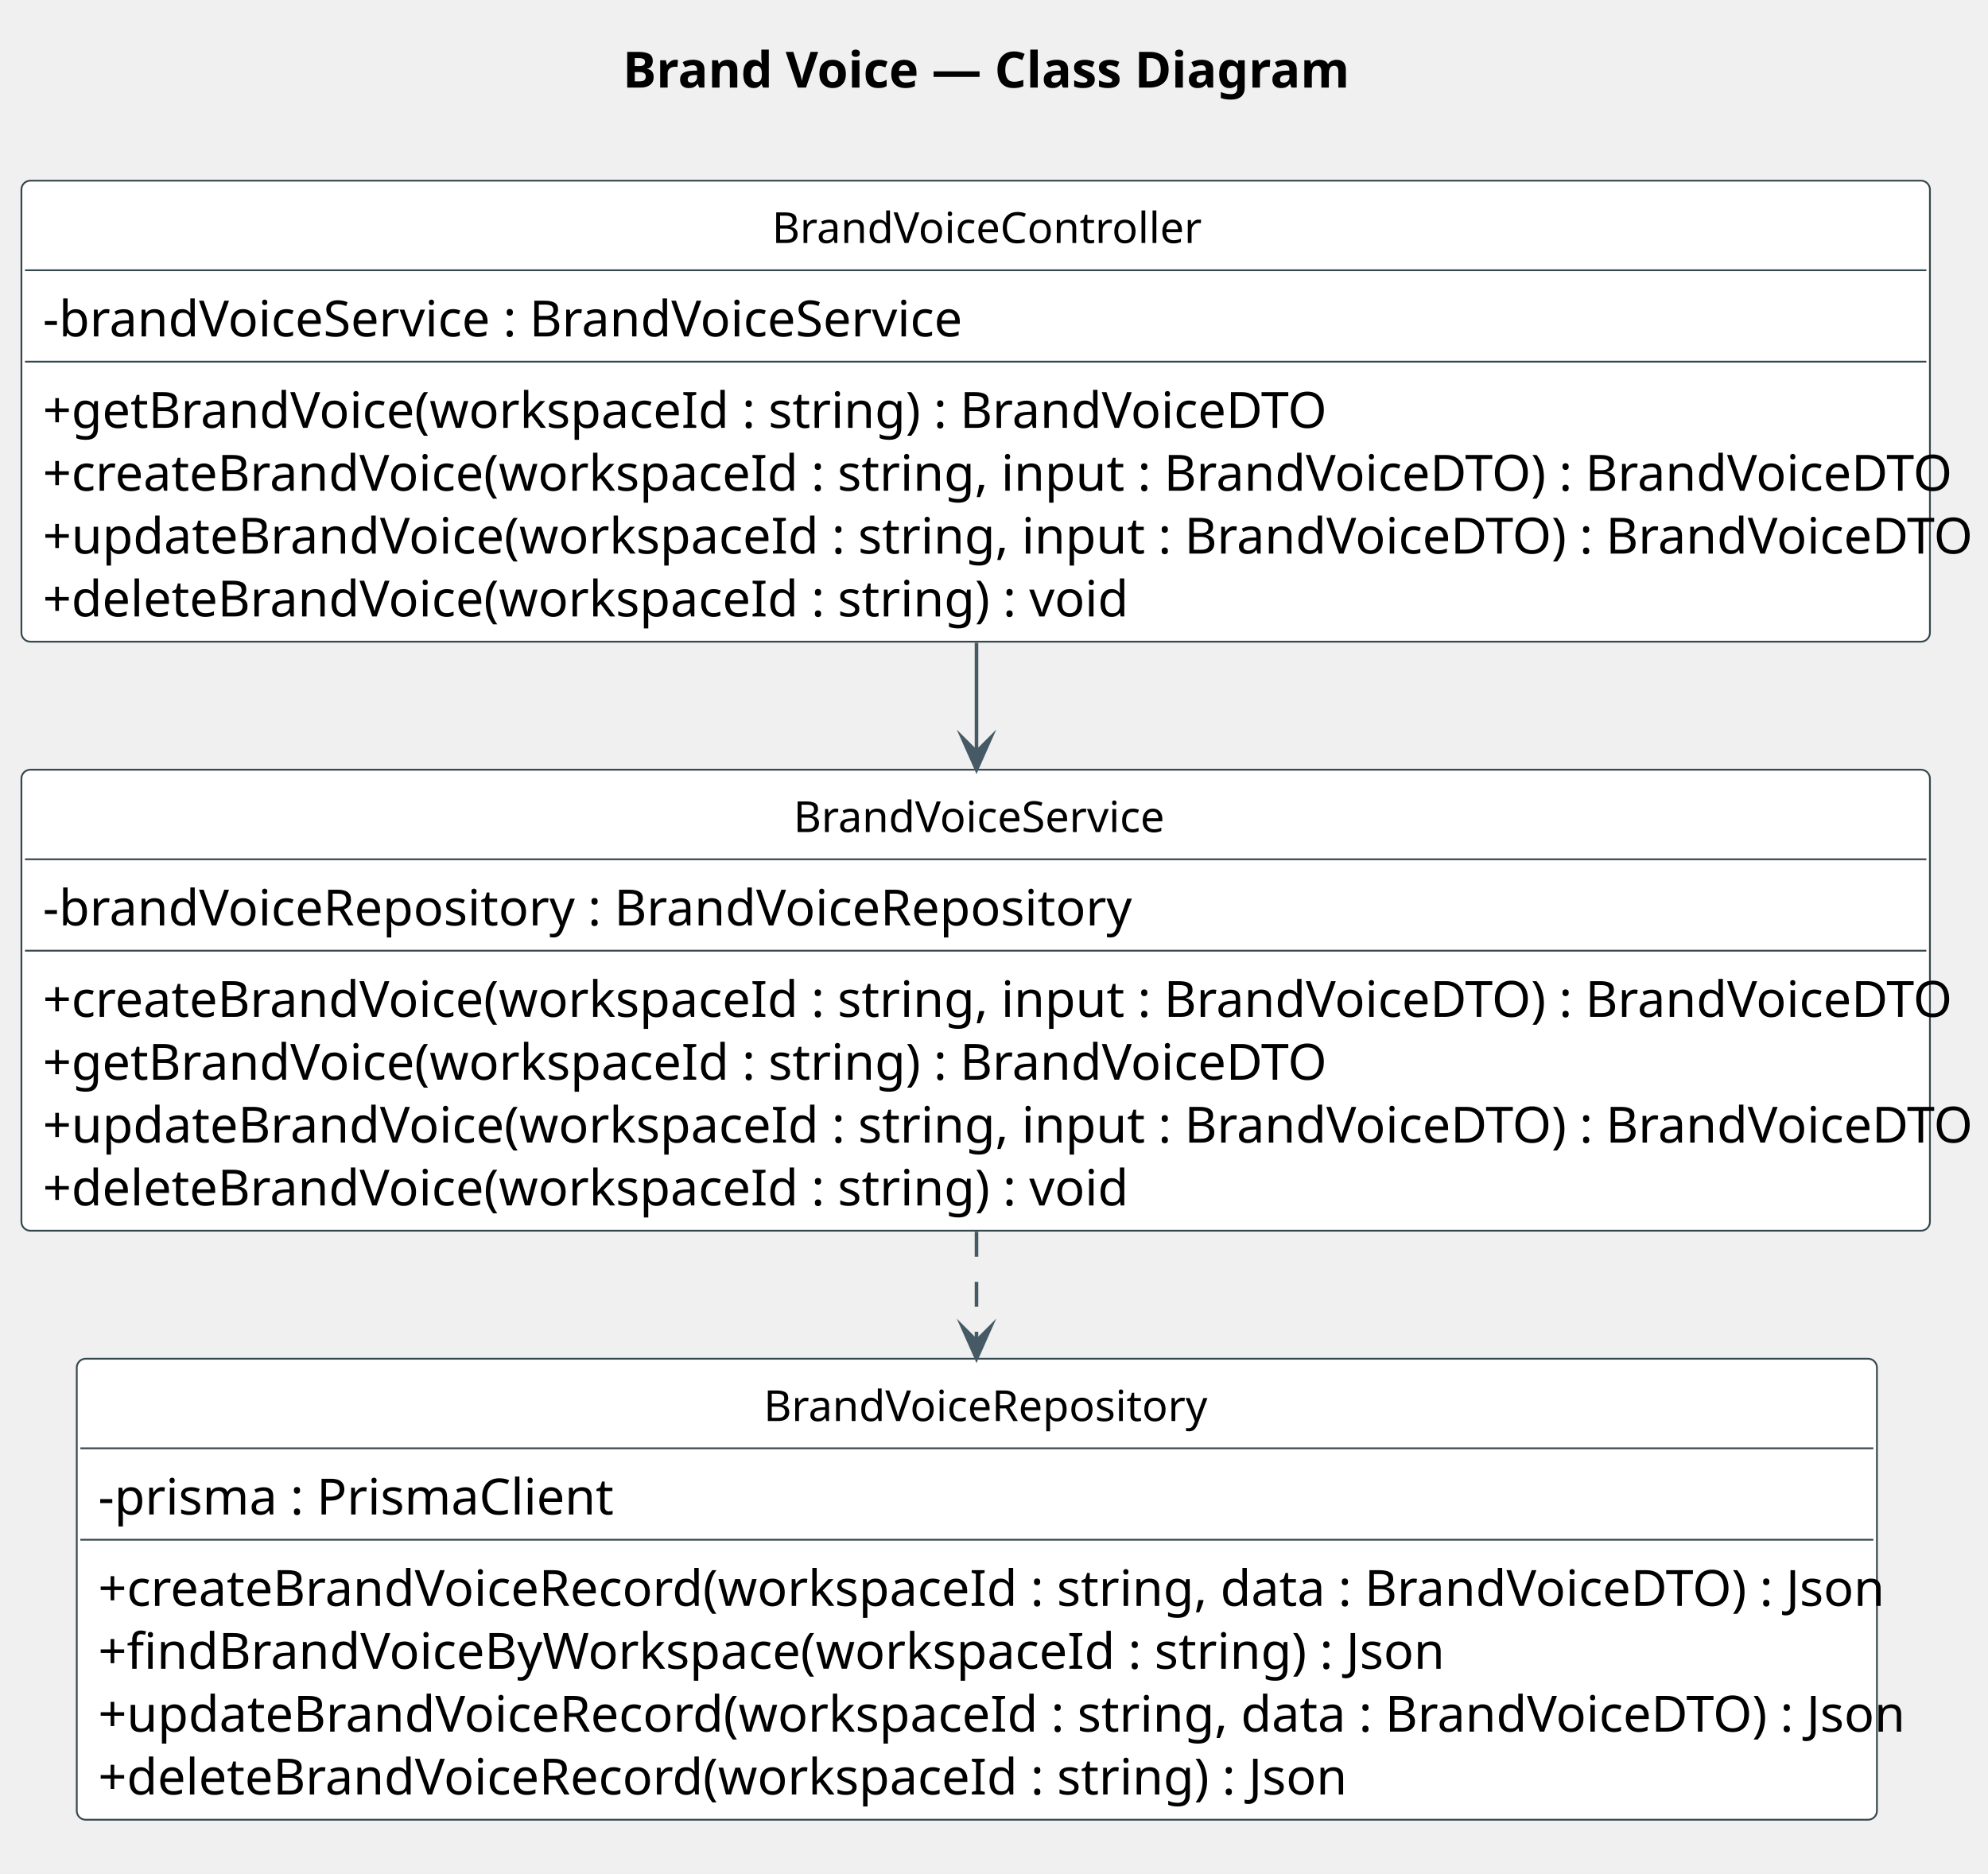
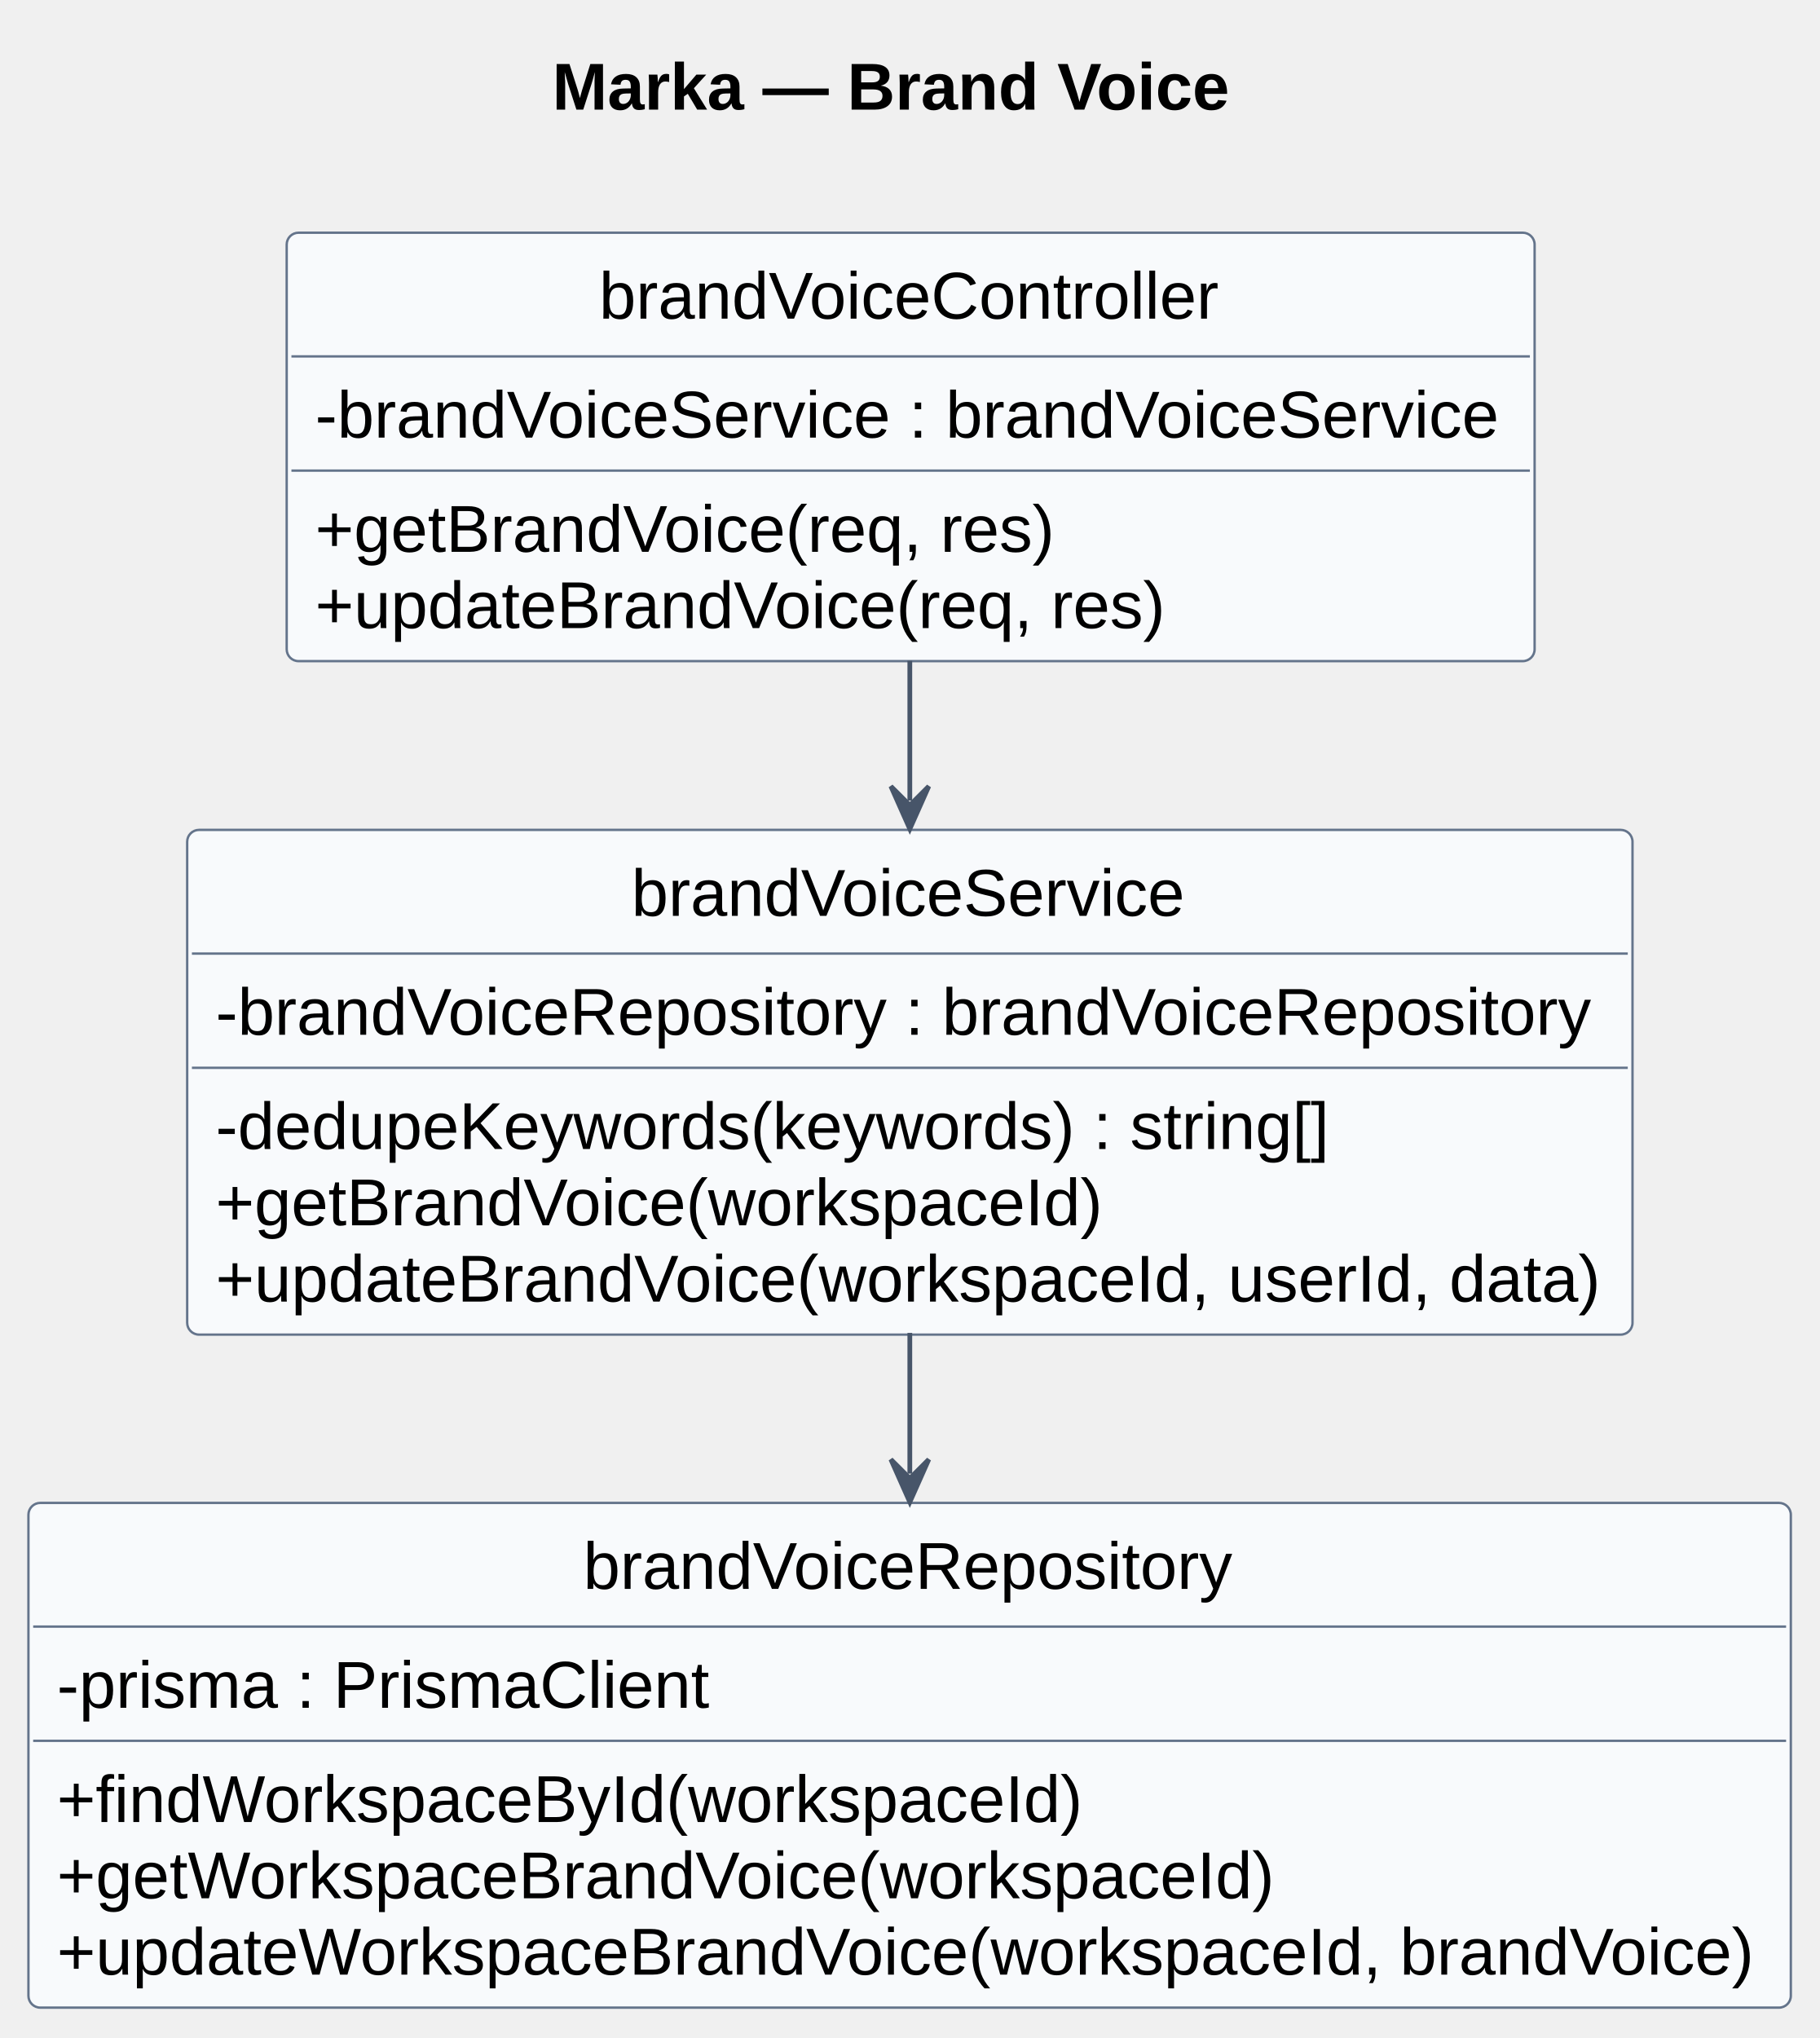
- <svg xmlns="http://www.w3.org/2000/svg" version="1.1" data-diagram-type="CLASS" style="width:696px;height:656px;background:#FFFFFF;" width="696.25px" height="656.25px" viewBox="0 0 696 656" zoomAndPan="magnify" preserveAspectRatio="none" contentStyleType="text/css">
+ <svg xmlns="http://www.w3.org/2000/svg" contentStyleType="text/css" data-diagram-type="CLASS" height="430px" preserveAspectRatio="none" style="width:384px;height:430px;background:#FFFFFF;" version="1.1" viewBox="0 0 384 430" width="384px" zoomAndPan="magnify">
  <defs />
-   <g font-family="sans-serif" lengthAdjust="spacing">
-     <g class="title" data-source-line="13">
-       <text x="218.016" y="30.667" fill="#000" font-size="17.5" textLength="251.469" font-weight="700">Brand Voice — Class Diagram</text>
+   <g>
+     <g class="title" data-source-line="4">
+       <text fill="#000000" font-family="Arial" font-size="14" font-weight="bold" lengthAdjust="spacing" textLength="143.938" x="116.531" y="23.132">Marka — Brand Voice</text>
    </g>
-     <g class="entity" data-qualified-name="BrandVoiceController" id="ent0001" data-source-line="15">
-       <rect x="7.5" y="63.262" width="668.165" height="161.426" fill="#FFF" style="stroke:#37474F;stroke-width:0.625;" rx="3.125" ry="3.125" />
-       <text x="270.296" y="85.083" fill="#000" font-size="15" textLength="142.573">BrandVoiceController</text>
-       <line x1="8.75" y1="94.629" x2="674.415" y2="94.629" style="stroke:#37474F;stroke-width:0.625;" />
-       <text x="15" y="117.795" fill="#000" font-size="17.5" textLength="316.128">-brandVoiceService : BrandVoiceService</text>
-       <line x1="8.75" y1="126.641" x2="674.415" y2="126.641" style="stroke:#37474F;stroke-width:0.625;" />
-       <text x="15" y="149.807" fill="#000" font-size="17.5" textLength="434.296">+getBrandVoice(workspaceId : string) : BrandVoiceDTO</text>
-       <text x="15" y="171.819" fill="#000" font-size="17.5" textLength="648.278">+createBrandVoice(workspaceId : string, input : BrandVoiceDTO) : BrandVoiceDTO</text>
-       <text x="15" y="193.831" fill="#000" font-size="17.5" textLength="653.165">+updateBrandVoice(workspaceId : string, input : BrandVoiceDTO) : BrandVoiceDTO</text>
-       <text x="15" y="215.842" fill="#000" font-size="17.5" textLength="362.339">+deleteBrandVoice(workspaceId : string) : void</text>
+     <g class="entity" data-entity="brandVoiceController" data-source-line="18" data-uid="ent0002" id="entity_brandVoiceController">
+       <rect fill="#F8FAFC" height="90.394" rx="2.5" ry="2.5" style="stroke:#64748B;stroke-width:0.5;" width="263.351" x="60.5" y="49.099" />
+       <text fill="#000000" font-family="Arial" font-size="14" lengthAdjust="spacing" textLength="131.517" x="126.417" y="67.231">brandVoiceController</text>
+       <line style="stroke:#64748B;stroke-width:0.5;" x1="61.5" x2="322.851" y1="75.197" y2="75.197" />
+       <text fill="#000000" font-family="Arial" font-size="14" lengthAdjust="spacing" textLength="251.351" x="66.5" y="92.329">-brandVoiceService : brandVoiceService</text>
+       <line style="stroke:#64748B;stroke-width:0.5;" x1="61.5" x2="322.851" y1="99.296" y2="99.296" />
+       <text fill="#000000" font-family="Arial" font-size="14" lengthAdjust="spacing" textLength="156.803" x="66.5" y="116.428">+getBrandVoice(req, res)</text>
+       <text fill="#000000" font-family="Arial" font-size="14" lengthAdjust="spacing" textLength="180.161" x="66.5" y="132.526">+updateBrandVoice(req, res)</text>
    </g>
-     <g class="entity" data-qualified-name="BrandVoiceService" id="ent0002" data-source-line="22">
-       <rect x="7.5" y="269.512" width="668.165" height="161.426" fill="#FFF" style="stroke:#37474F;stroke-width:0.625;" rx="3.125" ry="3.125" />
-       <text x="277.8" y="291.333" fill="#000" font-size="15" textLength="127.566">BrandVoiceService</text>
-       <line x1="8.75" y1="300.879" x2="674.415" y2="300.879" style="stroke:#37474F;stroke-width:0.625;" />
-       <text x="15" y="324.045" fill="#000" font-size="17.5" textLength="366.714">-brandVoiceRepository : BrandVoiceRepository</text>
-       <line x1="8.75" y1="332.891" x2="674.415" y2="332.891" style="stroke:#37474F;stroke-width:0.625;" />
-       <text x="15" y="356.057" fill="#000" font-size="17.5" textLength="648.278">+createBrandVoice(workspaceId : string, input : BrandVoiceDTO) : BrandVoiceDTO</text>
-       <text x="15" y="378.069" fill="#000" font-size="17.5" textLength="434.296">+getBrandVoice(workspaceId : string) : BrandVoiceDTO</text>
-       <text x="15" y="400.081" fill="#000" font-size="17.5" textLength="653.165">+updateBrandVoice(workspaceId : string, input : BrandVoiceDTO) : BrandVoiceDTO</text>
-       <text x="15" y="422.092" fill="#000" font-size="17.5" textLength="362.339">+deleteBrandVoice(workspaceId : string) : void</text>
+     <g class="entity" data-entity="brandVoiceService" data-source-line="24" data-uid="ent0003" id="entity_brandVoiceService">
+       <rect fill="#F8FAFC" height="106.493" rx="2.5" ry="2.5" style="stroke:#64748B;stroke-width:0.5;" width="305.009" x="39.5" y="175.099" />
+       <text fill="#000000" font-family="Arial" font-size="14" lengthAdjust="spacing" textLength="117.51" x="133.25" y="193.231">brandVoiceService</text>
+       <line style="stroke:#64748B;stroke-width:0.5;" x1="40.5" x2="343.509" y1="201.197" y2="201.197" />
+       <text fill="#000000" font-family="Arial" font-size="14" lengthAdjust="spacing" textLength="291.819" x="45.5" y="218.329">-brandVoiceRepository : brandVoiceRepository</text>
+       <line style="stroke:#64748B;stroke-width:0.5;" x1="40.5" x2="343.509" y1="225.296" y2="225.296" />
+       <text fill="#000000" font-family="Arial" font-size="14" lengthAdjust="spacing" textLength="234.985" x="45.5" y="242.428">-dedupeKeywords(keywords) : string[]</text>
+       <text fill="#000000" font-family="Arial" font-size="14" lengthAdjust="spacing" textLength="187.934" x="45.5" y="258.526">+getBrandVoice(workspaceId)</text>
+       <text fill="#000000" font-family="Arial" font-size="14" lengthAdjust="spacing" textLength="293.009" x="45.5" y="274.625">+updateBrandVoice(workspaceId, userId, data)</text>
    </g>
-     <g class="entity" data-qualified-name="BrandVoiceRepository" id="ent0003" data-source-line="29">
-       <rect x="26.875" y="475.762" width="630.243" height="161.426" fill="#FFF" style="stroke:#37474F;stroke-width:0.625;" rx="3.125" ry="3.125" />
-       <text x="267.374" y="497.583" fill="#000" font-size="15" textLength="149.246">BrandVoiceRepository</text>
-       <line x1="28.125" y1="507.129" x2="655.868" y2="507.129" style="stroke:#37474F;stroke-width:0.625;" />
-       <text x="34.375" y="530.295" fill="#000" font-size="17.5" textLength="172.112">-prisma : PrismaClient</text>
-       <line x1="28.125" y1="539.141" x2="655.868" y2="539.141" style="stroke:#37474F;stroke-width:0.625;" />
-       <text x="34.375" y="562.307" fill="#000" font-size="17.5" textLength="610.355">+createBrandVoiceRecord(workspaceId : string, data : BrandVoiceDTO) : Json</text>
-       <text x="34.375" y="584.319" fill="#000" font-size="17.5" textLength="455.684">+findBrandVoiceByWorkspace(workspaceId : string) : Json</text>
-       <text x="34.375" y="606.331" fill="#000" font-size="17.5" textLength="615.243">+updateBrandVoiceRecord(workspaceId : string, data : BrandVoiceDTO) : Json</text>
-       <text x="34.375" y="628.342" fill="#000" font-size="17.5" textLength="423.615">+deleteBrandVoiceRecord(workspaceId : string) : Json</text>
+     <g class="entity" data-entity="brandVoiceRepository" data-source-line="31" data-uid="ent0004" id="entity_brandVoiceRepository">
+       <rect fill="#F8FAFC" height="106.493" rx="2.5" ry="2.5" style="stroke:#64748B;stroke-width:0.5;" width="371.919" x="6" y="317.099" />
+       <text fill="#000000" font-family="Arial" font-size="14" lengthAdjust="spacing" textLength="137.744" x="123.087" y="335.231">brandVoiceRepository</text>
+       <line style="stroke:#64748B;stroke-width:0.5;" x1="7" x2="376.919" y1="343.197" y2="343.197" />
+       <text fill="#000000" font-family="Arial" font-size="14" lengthAdjust="spacing" textLength="137.69" x="12" y="360.329">-prisma : PrismaClient</text>
+       <line style="stroke:#64748B;stroke-width:0.5;" x1="7" x2="376.919" y1="367.296" y2="367.296" />
+       <text fill="#000000" font-family="Arial" font-size="14" lengthAdjust="spacing" textLength="216.699" x="12" y="384.428">+findWorkspaceById(workspaceId)</text>
+       <text fill="#000000" font-family="Arial" font-size="14" lengthAdjust="spacing" textLength="257.954" x="12" y="400.526">+getWorkspaceBrandVoice(workspaceId)</text>
+       <text fill="#000000" font-family="Arial" font-size="14" lengthAdjust="spacing" textLength="359.919" x="12" y="416.625">+updateWorkspaceBrandVoice(workspaceId, brandVoice)</text>
    </g>
-     <g class="link" data-entity-1="ent0001" data-entity-2="ent0002" id="lnk4" data-link-type="dependency">
-       <polygon points="341.875,269.509,346.875,258.259,341.875,263.259,336.875,258.259,341.875,269.509" fill="#455A64" style="stroke:#455A64;stroke-width:1.25;stroke-linejoin:miter;stroke-miterlimit:10;" />
-       <path d="M341.875,225.079 C341.875,239.684 341.875,248.67 341.875,263.259" style="stroke:#455A64;stroke-width:1.25;" fill="none" />
+     <g class="link" data-entity-1="brandVoiceController" data-entity-2="brandVoiceService" data-uid="lnk5" id="link_brandVoiceController_brandVoiceService">
+       <polygon fill="#475569" points="192,174.899,196,165.899,192,169.899,188,165.899,192,174.899" style="stroke:#475569;stroke-width:1;" />
+       <path d="M192,139.42 C192,150.804 192,157.157 192,168.899" fill="none" style="stroke:#475569;stroke-width:1;" />
    </g>
-     <g class="link" data-entity-1="ent0002" data-entity-2="ent0003" id="lnk5" data-link-type="dependency">
-       <polygon points="341.875,475.759,346.875,464.509,341.875,469.509,336.875,464.509,341.875,475.759" fill="#455A64" style="stroke:#455A64;stroke-width:1.25;stroke-linejoin:miter;stroke-miterlimit:10;" />
-       <path d="M341.875,431.329 C341.875,445.934 341.875,454.92 341.875,469.509" style="stroke:#455A64;stroke-width:1.25;stroke-dasharray:8.75,8.75;" fill="none" />
+     <g class="link" data-entity-1="brandVoiceService" data-entity-2="brandVoiceRepository" data-uid="lnk6" id="link_brandVoiceService_brandVoiceRepository">
+       <polygon fill="#475569" points="192,316.924,196,307.924,192,311.924,188,307.924,192,316.924" style="stroke:#475569;stroke-width:1;" />
+       <path d="M192,281.229 C192,292.891 192,299.261 192,310.924" fill="none" style="stroke:#475569;stroke-width:1;" />
    </g>
  </g>
</svg>
